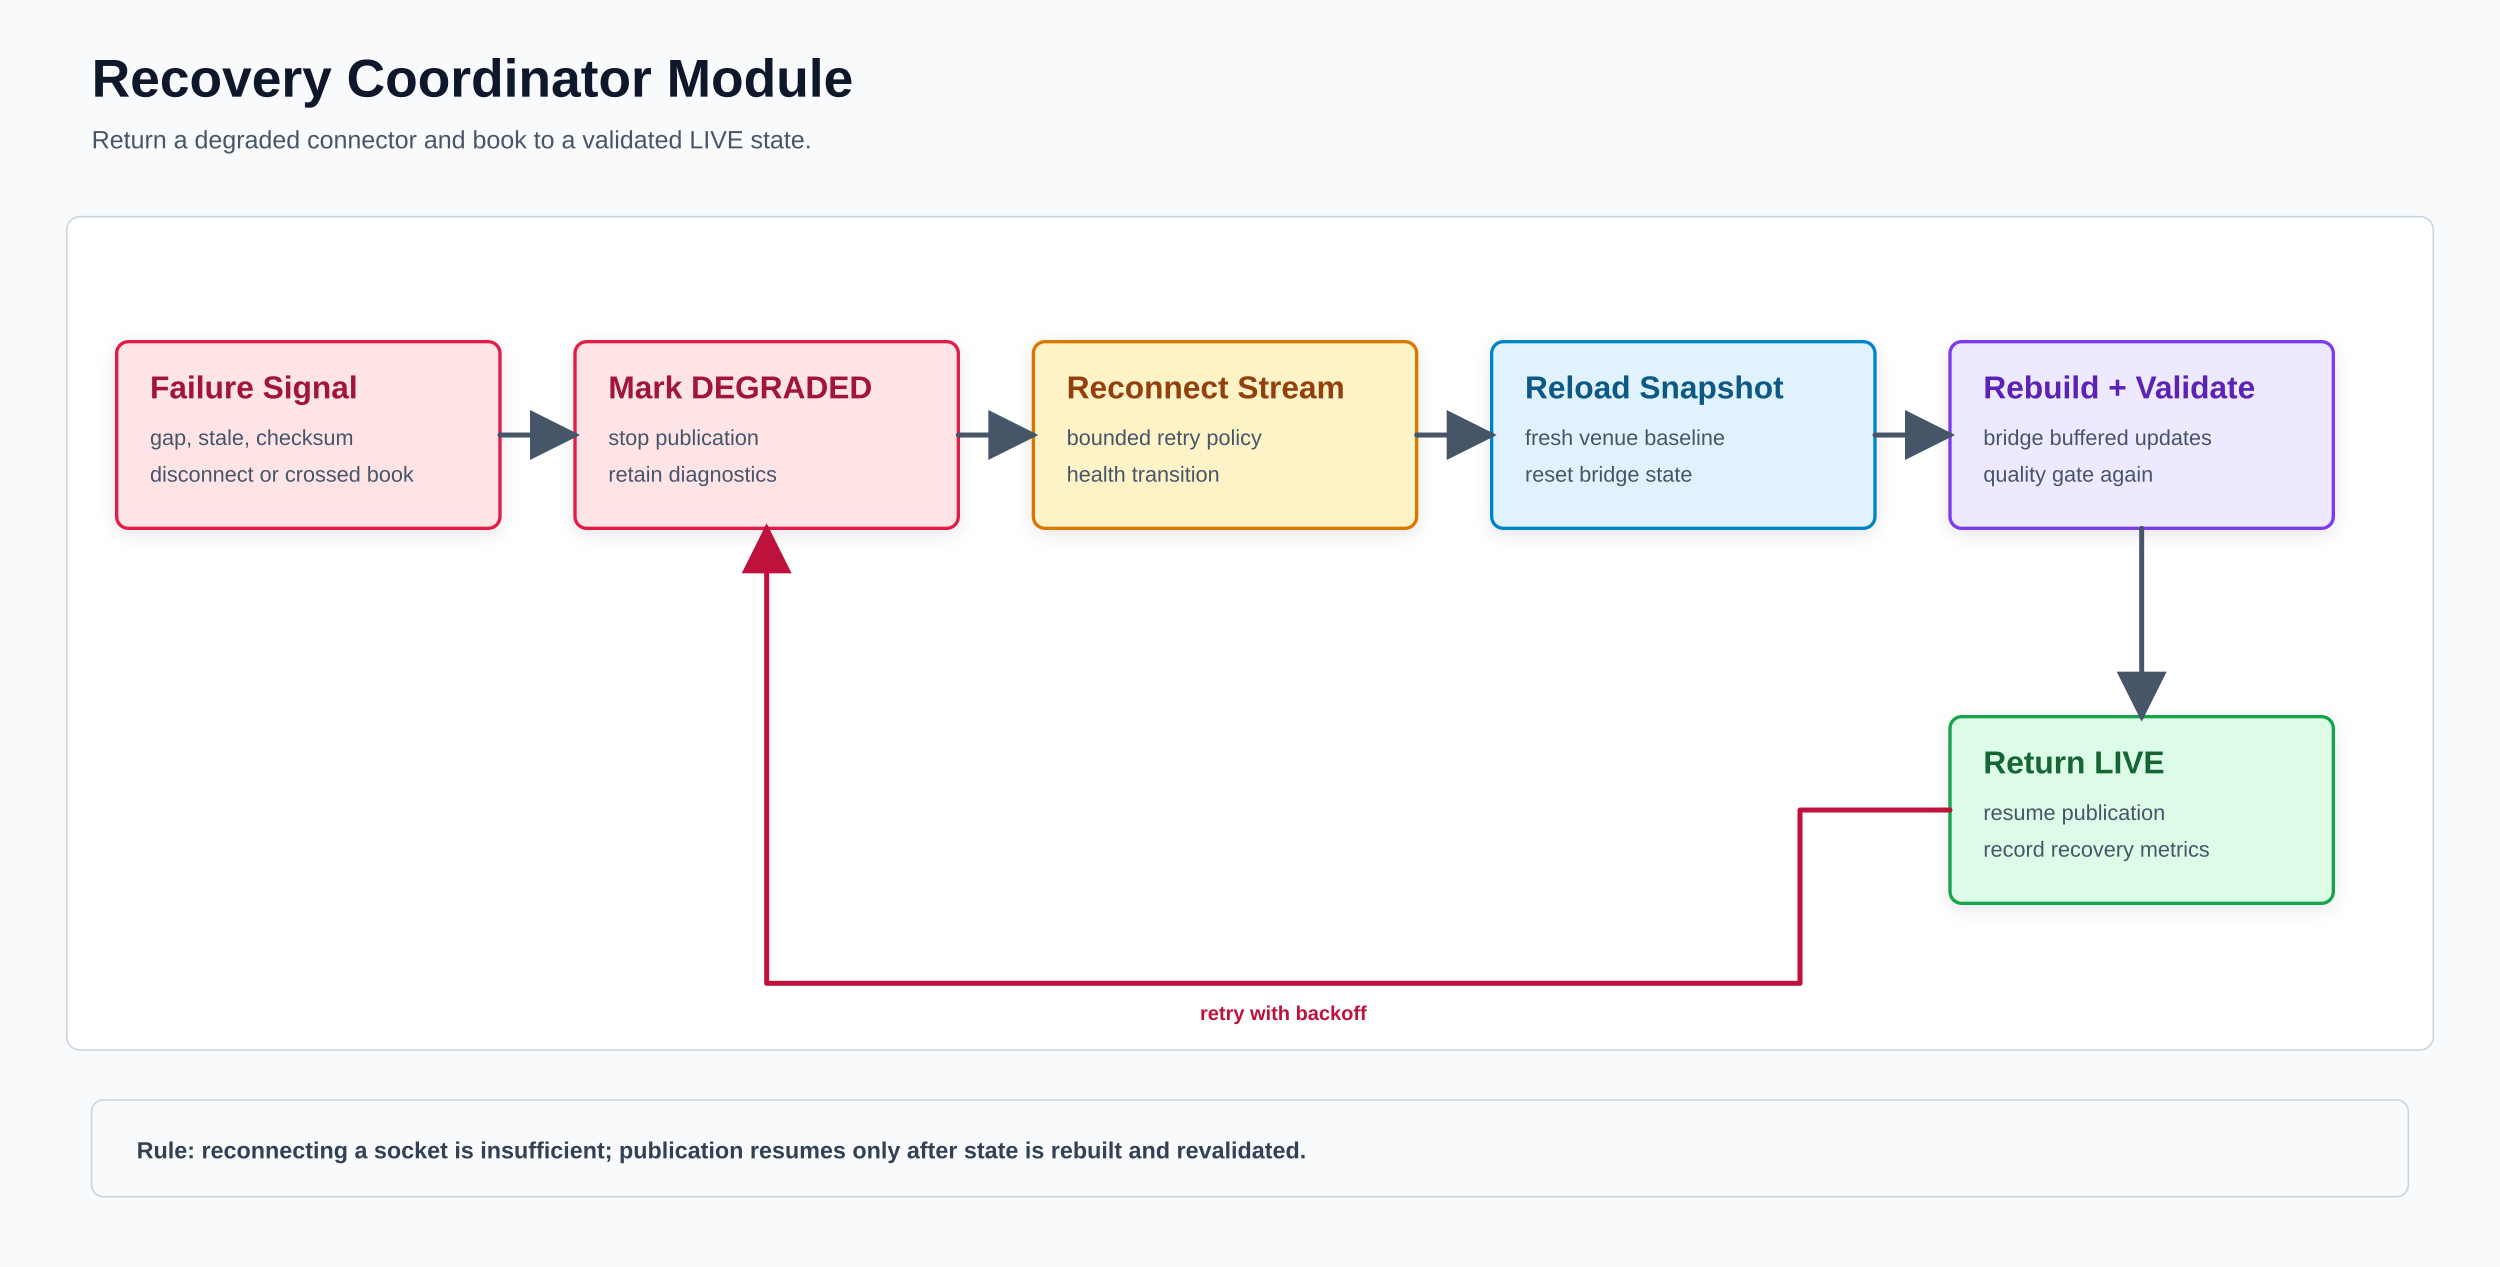
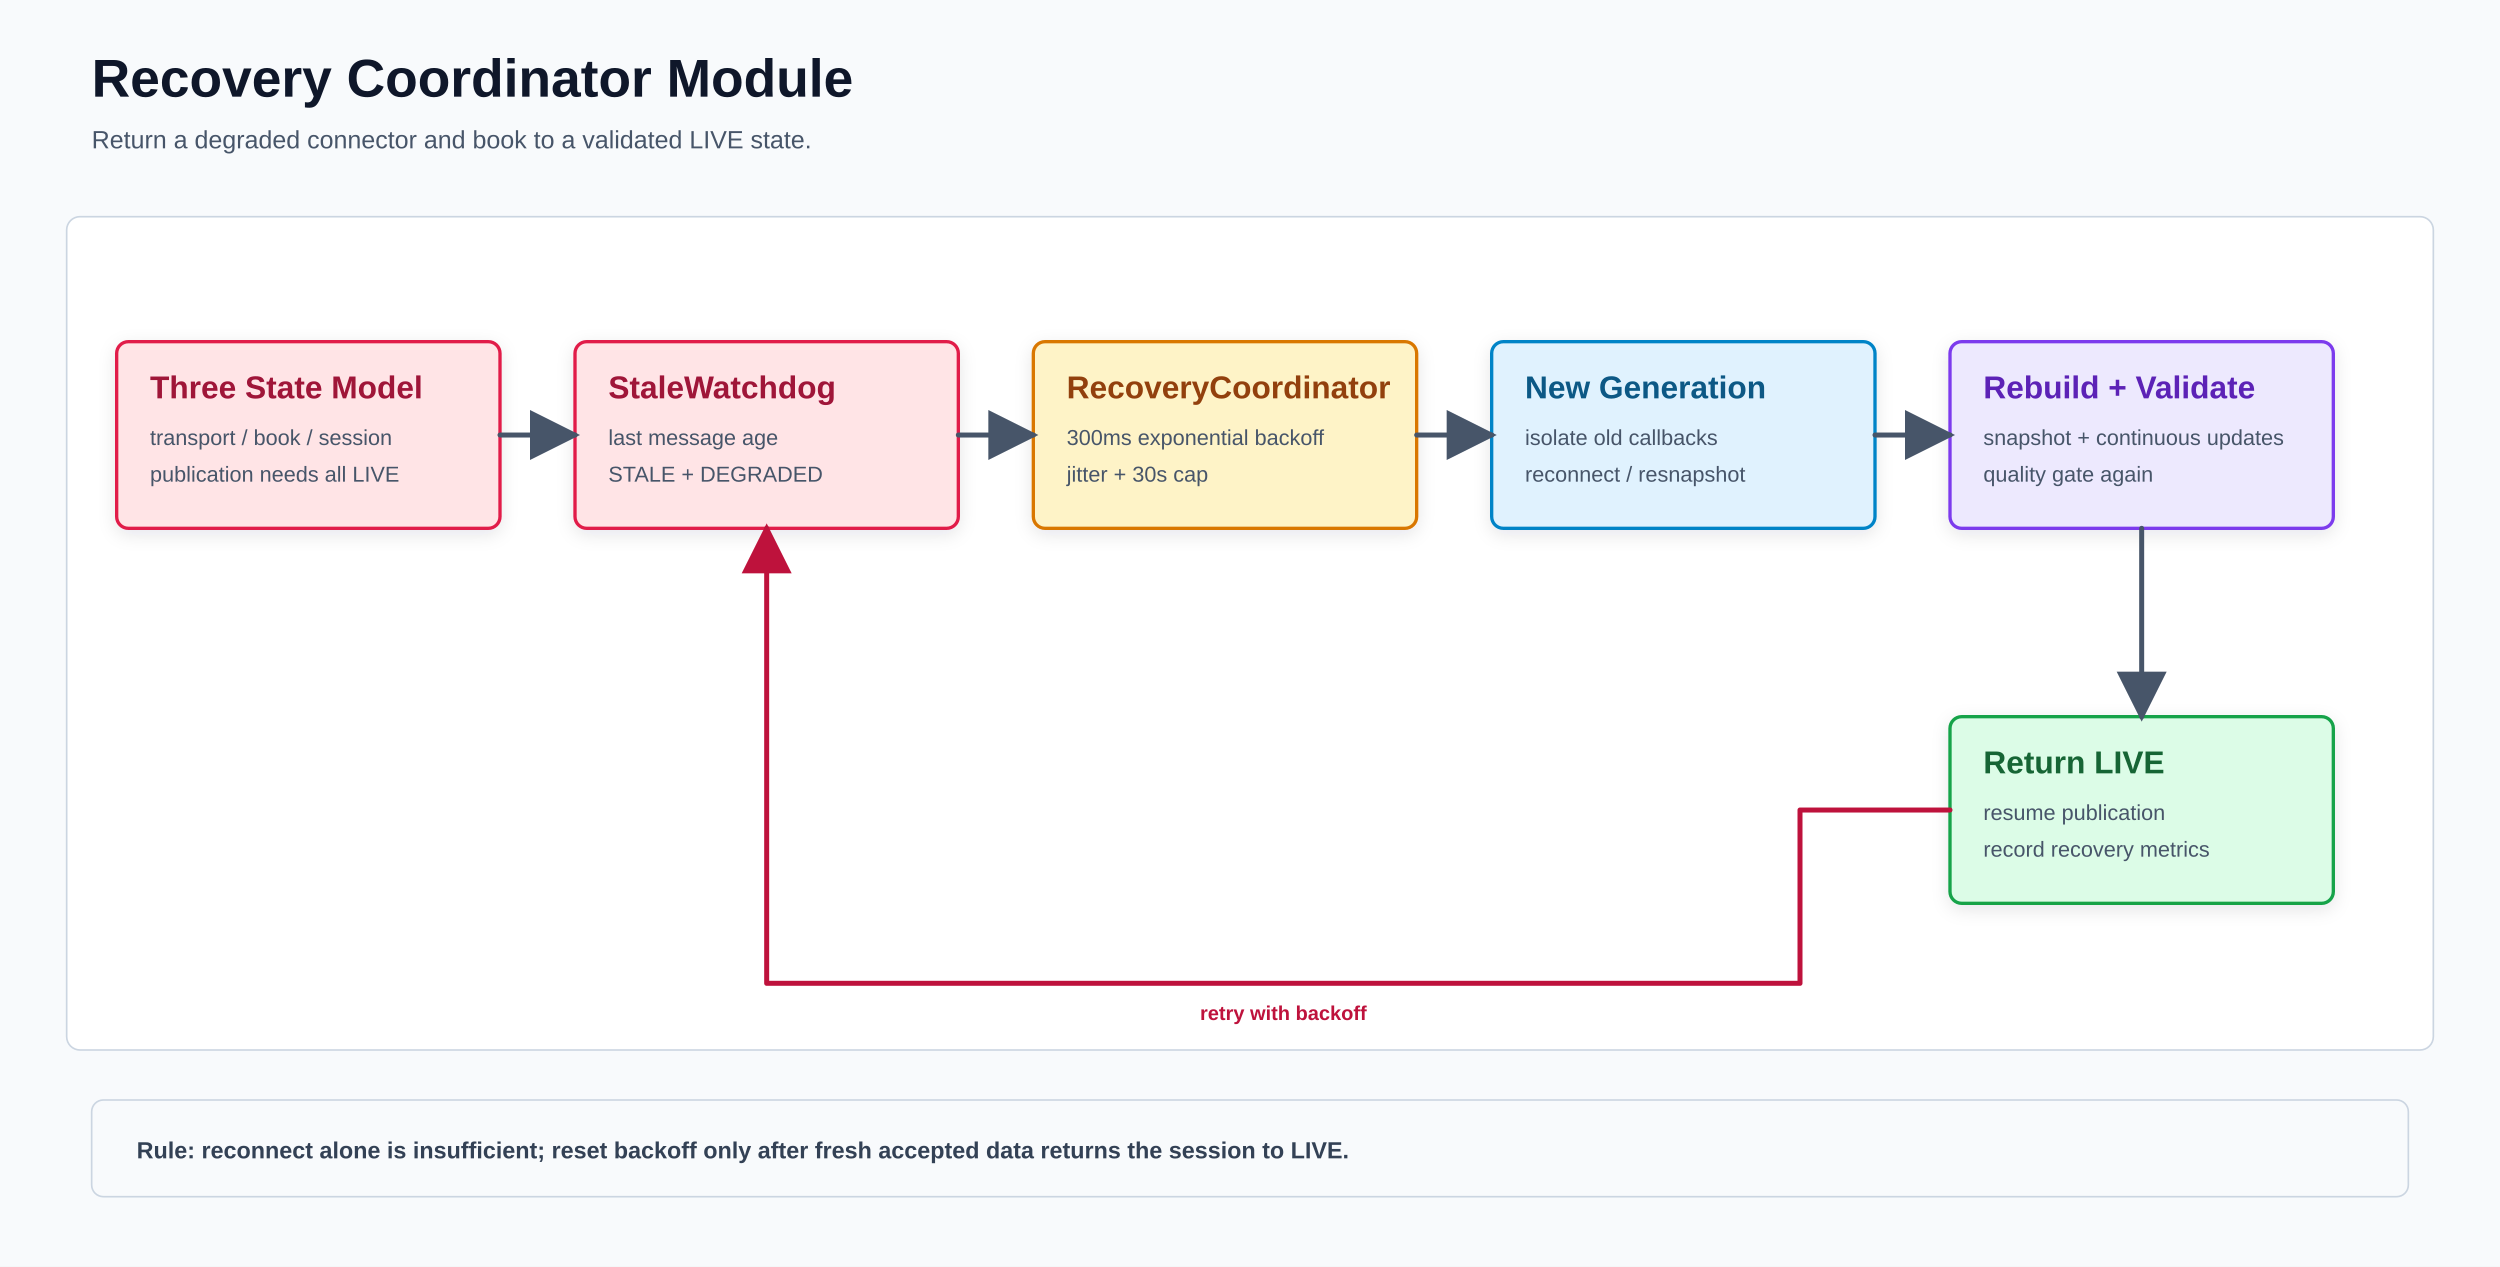
<svg xmlns="http://www.w3.org/2000/svg" width="1500" height="760" viewBox="0 0 1500 760" role="img" aria-labelledby="title desc">
  <defs>
    <marker id="arrow" markerWidth="12" markerHeight="12" refX="10" refY="6" orient="auto" markerUnits="strokeWidth">
      <path d="M1 1 L11 6 L1 11 Z" fill="#475569" />
    </marker>
    <marker id="failure-arrow" markerWidth="12" markerHeight="12" refX="10" refY="6" orient="auto" markerUnits="strokeWidth">
      <path d="M1 1 L11 6 L1 11 Z" fill="#be123c" />
    </marker>
    <marker id="replay-arrow" markerWidth="12" markerHeight="12" refX="10" refY="6" orient="auto" markerUnits="strokeWidth">
      <path d="M1 1 L11 6 L1 11 Z" fill="#a21caf" />
    </marker>
    <filter id="shadow" x="-15%" y="-15%" width="130%" height="140%">
      <feDropShadow dx="0" dy="3" stdDeviation="5" flood-color="#0f172a" flood-opacity="0.10" />
    </filter>
  </defs>
  <rect width="1500" height="760" fill="#f8fafc" />
  <text x="55" y="58" font-family="Arial, sans-serif" font-size="32" font-weight="700" fill="#0f172a" text-anchor="start">Recovery Coordinator Module</text>
  <text x="55" y="89" font-family="Arial, sans-serif" font-size="15" font-weight="400" fill="#475569" text-anchor="start">Return a degraded connector and book to a validated LIVE state.</text>
  <rect x="40" y="130" width="1420" height="500" rx="8" fill="#ffffff" stroke="#cbd5e1" />
  <g filter="url(#shadow)">
    <rect x="70" y="205" width="230" height="112" rx="7" fill="#ffe4e6" stroke="#e11d48" stroke-width="2" />
-     <text x="90" y="239" font-family="Arial, sans-serif" font-size="19" font-weight="700" fill="#9f1239" text-anchor="start">Failure Signal</text>
-     <text x="90" y="267" font-family="Arial, sans-serif" font-size="13" font-weight="400" fill="#475569" text-anchor="start">gap, stale, checksum</text>
-     <text x="90" y="289" font-family="Arial, sans-serif" font-size="13" font-weight="400" fill="#475569" text-anchor="start">disconnect or crossed book</text>
+     <text x="90" y="239" font-family="Arial, sans-serif" font-size="19" font-weight="700" fill="#9f1239" text-anchor="start">Three State Model</text>
+     <text x="90" y="267" font-family="Arial, sans-serif" font-size="13" font-weight="400" fill="#475569" text-anchor="start">transport / book / session</text>
+     <text x="90" y="289" font-family="Arial, sans-serif" font-size="13" font-weight="400" fill="#475569" text-anchor="start">publication needs all LIVE</text>
  </g>
  <g filter="url(#shadow)">
    <rect x="345" y="205" width="230" height="112" rx="7" fill="#ffe4e6" stroke="#e11d48" stroke-width="2" />
-     <text x="365" y="239" font-family="Arial, sans-serif" font-size="19" font-weight="700" fill="#9f1239" text-anchor="start">Mark DEGRADED</text>
-     <text x="365" y="267" font-family="Arial, sans-serif" font-size="13" font-weight="400" fill="#475569" text-anchor="start">stop publication</text>
-     <text x="365" y="289" font-family="Arial, sans-serif" font-size="13" font-weight="400" fill="#475569" text-anchor="start">retain diagnostics</text>
+     <text x="365" y="239" font-family="Arial, sans-serif" font-size="19" font-weight="700" fill="#9f1239" text-anchor="start">StaleWatchdog</text>
+     <text x="365" y="267" font-family="Arial, sans-serif" font-size="13" font-weight="400" fill="#475569" text-anchor="start">last message age</text>
+     <text x="365" y="289" font-family="Arial, sans-serif" font-size="13" font-weight="400" fill="#475569" text-anchor="start">STALE + DEGRADED</text>
  </g>
  <g filter="url(#shadow)">
    <rect x="620" y="205" width="230" height="112" rx="7" fill="#fef3c7" stroke="#d97706" stroke-width="2" />
-     <text x="640" y="239" font-family="Arial, sans-serif" font-size="19" font-weight="700" fill="#92400e" text-anchor="start">Reconnect Stream</text>
-     <text x="640" y="267" font-family="Arial, sans-serif" font-size="13" font-weight="400" fill="#475569" text-anchor="start">bounded retry policy</text>
-     <text x="640" y="289" font-family="Arial, sans-serif" font-size="13" font-weight="400" fill="#475569" text-anchor="start">health transition</text>
+     <text x="640" y="239" font-family="Arial, sans-serif" font-size="19" font-weight="700" fill="#92400e" text-anchor="start">RecoveryCoordinator</text>
+     <text x="640" y="267" font-family="Arial, sans-serif" font-size="13" font-weight="400" fill="#475569" text-anchor="start">300ms exponential backoff</text>
+     <text x="640" y="289" font-family="Arial, sans-serif" font-size="13" font-weight="400" fill="#475569" text-anchor="start">jitter + 30s cap</text>
  </g>
  <g filter="url(#shadow)">
    <rect x="895" y="205" width="230" height="112" rx="7" fill="#e0f2fe" stroke="#0284c7" stroke-width="2" />
-     <text x="915" y="239" font-family="Arial, sans-serif" font-size="19" font-weight="700" fill="#075985" text-anchor="start">Reload Snapshot</text>
-     <text x="915" y="267" font-family="Arial, sans-serif" font-size="13" font-weight="400" fill="#475569" text-anchor="start">fresh venue baseline</text>
-     <text x="915" y="289" font-family="Arial, sans-serif" font-size="13" font-weight="400" fill="#475569" text-anchor="start">reset bridge state</text>
+     <text x="915" y="239" font-family="Arial, sans-serif" font-size="19" font-weight="700" fill="#075985" text-anchor="start">New Generation</text>
+     <text x="915" y="267" font-family="Arial, sans-serif" font-size="13" font-weight="400" fill="#475569" text-anchor="start">isolate old callbacks</text>
+     <text x="915" y="289" font-family="Arial, sans-serif" font-size="13" font-weight="400" fill="#475569" text-anchor="start">reconnect / resnapshot</text>
  </g>
  <g filter="url(#shadow)">
    <rect x="1170" y="205" width="230" height="112" rx="7" fill="#ede9fe" stroke="#7c3aed" stroke-width="2" />
    <text x="1190" y="239" font-family="Arial, sans-serif" font-size="19" font-weight="700" fill="#5b21b6" text-anchor="start">Rebuild + Validate</text>
-     <text x="1190" y="267" font-family="Arial, sans-serif" font-size="13" font-weight="400" fill="#475569" text-anchor="start">bridge buffered updates</text>
+     <text x="1190" y="267" font-family="Arial, sans-serif" font-size="13" font-weight="400" fill="#475569" text-anchor="start">snapshot + continuous updates</text>
    <text x="1190" y="289" font-family="Arial, sans-serif" font-size="13" font-weight="400" fill="#475569" text-anchor="start">quality gate again</text>
  </g>
  <g filter="url(#shadow)">
    <rect x="1170" y="430" width="230" height="112" rx="7" fill="#dcfce7" stroke="#16a34a" stroke-width="2" />
    <text x="1190" y="464" font-family="Arial, sans-serif" font-size="19" font-weight="700" fill="#166534" text-anchor="start">Return LIVE</text>
    <text x="1190" y="492" font-family="Arial, sans-serif" font-size="13" font-weight="400" fill="#475569" text-anchor="start">resume publication</text>
    <text x="1190" y="514" font-family="Arial, sans-serif" font-size="13" font-weight="400" fill="#475569" text-anchor="start">record recovery metrics</text>
  </g>
  <path d="M300 261 H345" fill="none" stroke="#475569" stroke-width="3" stroke-linecap="round" stroke-linejoin="round" marker-end="url(#arrow)" />
  <path d="M575 261 H620" fill="none" stroke="#475569" stroke-width="3" stroke-linecap="round" stroke-linejoin="round" marker-end="url(#arrow)" />
  <path d="M850 261 H895" fill="none" stroke="#475569" stroke-width="3" stroke-linecap="round" stroke-linejoin="round" marker-end="url(#arrow)" />
  <path d="M1125 261 H1170" fill="none" stroke="#475569" stroke-width="3" stroke-linecap="round" stroke-linejoin="round" marker-end="url(#arrow)" />
  <path d="M1285 317 V430" fill="none" stroke="#475569" stroke-width="3" stroke-linecap="round" stroke-linejoin="round" marker-end="url(#arrow)" />
  <path d="M1170 486 H1080 V590 H460 V317" fill="none" stroke="#be123c" stroke-width="3" stroke-linecap="round" stroke-linejoin="round" marker-end="url(#failure-arrow)" />
  <text x="770" y="612" font-family="Arial, sans-serif" font-size="12" font-weight="700" fill="#be123c" text-anchor="middle">retry with backoff</text>
  <rect x="55" y="660" width="1390" height="58" rx="7" fill="#f8fafc" stroke="#cbd5e1" />
-   <text x="82" y="695" font-family="Arial, sans-serif" font-size="14" font-weight="700" fill="#334155" text-anchor="start">Rule: reconnecting a socket is insufficient; publication resumes only after state is rebuilt and revalidated.</text>
+   <text x="82" y="695" font-family="Arial, sans-serif" font-size="14" font-weight="700" fill="#334155" text-anchor="start">Rule: reconnect alone is insufficient; reset backoff only after fresh accepted data returns the session to LIVE.</text>
</svg>
